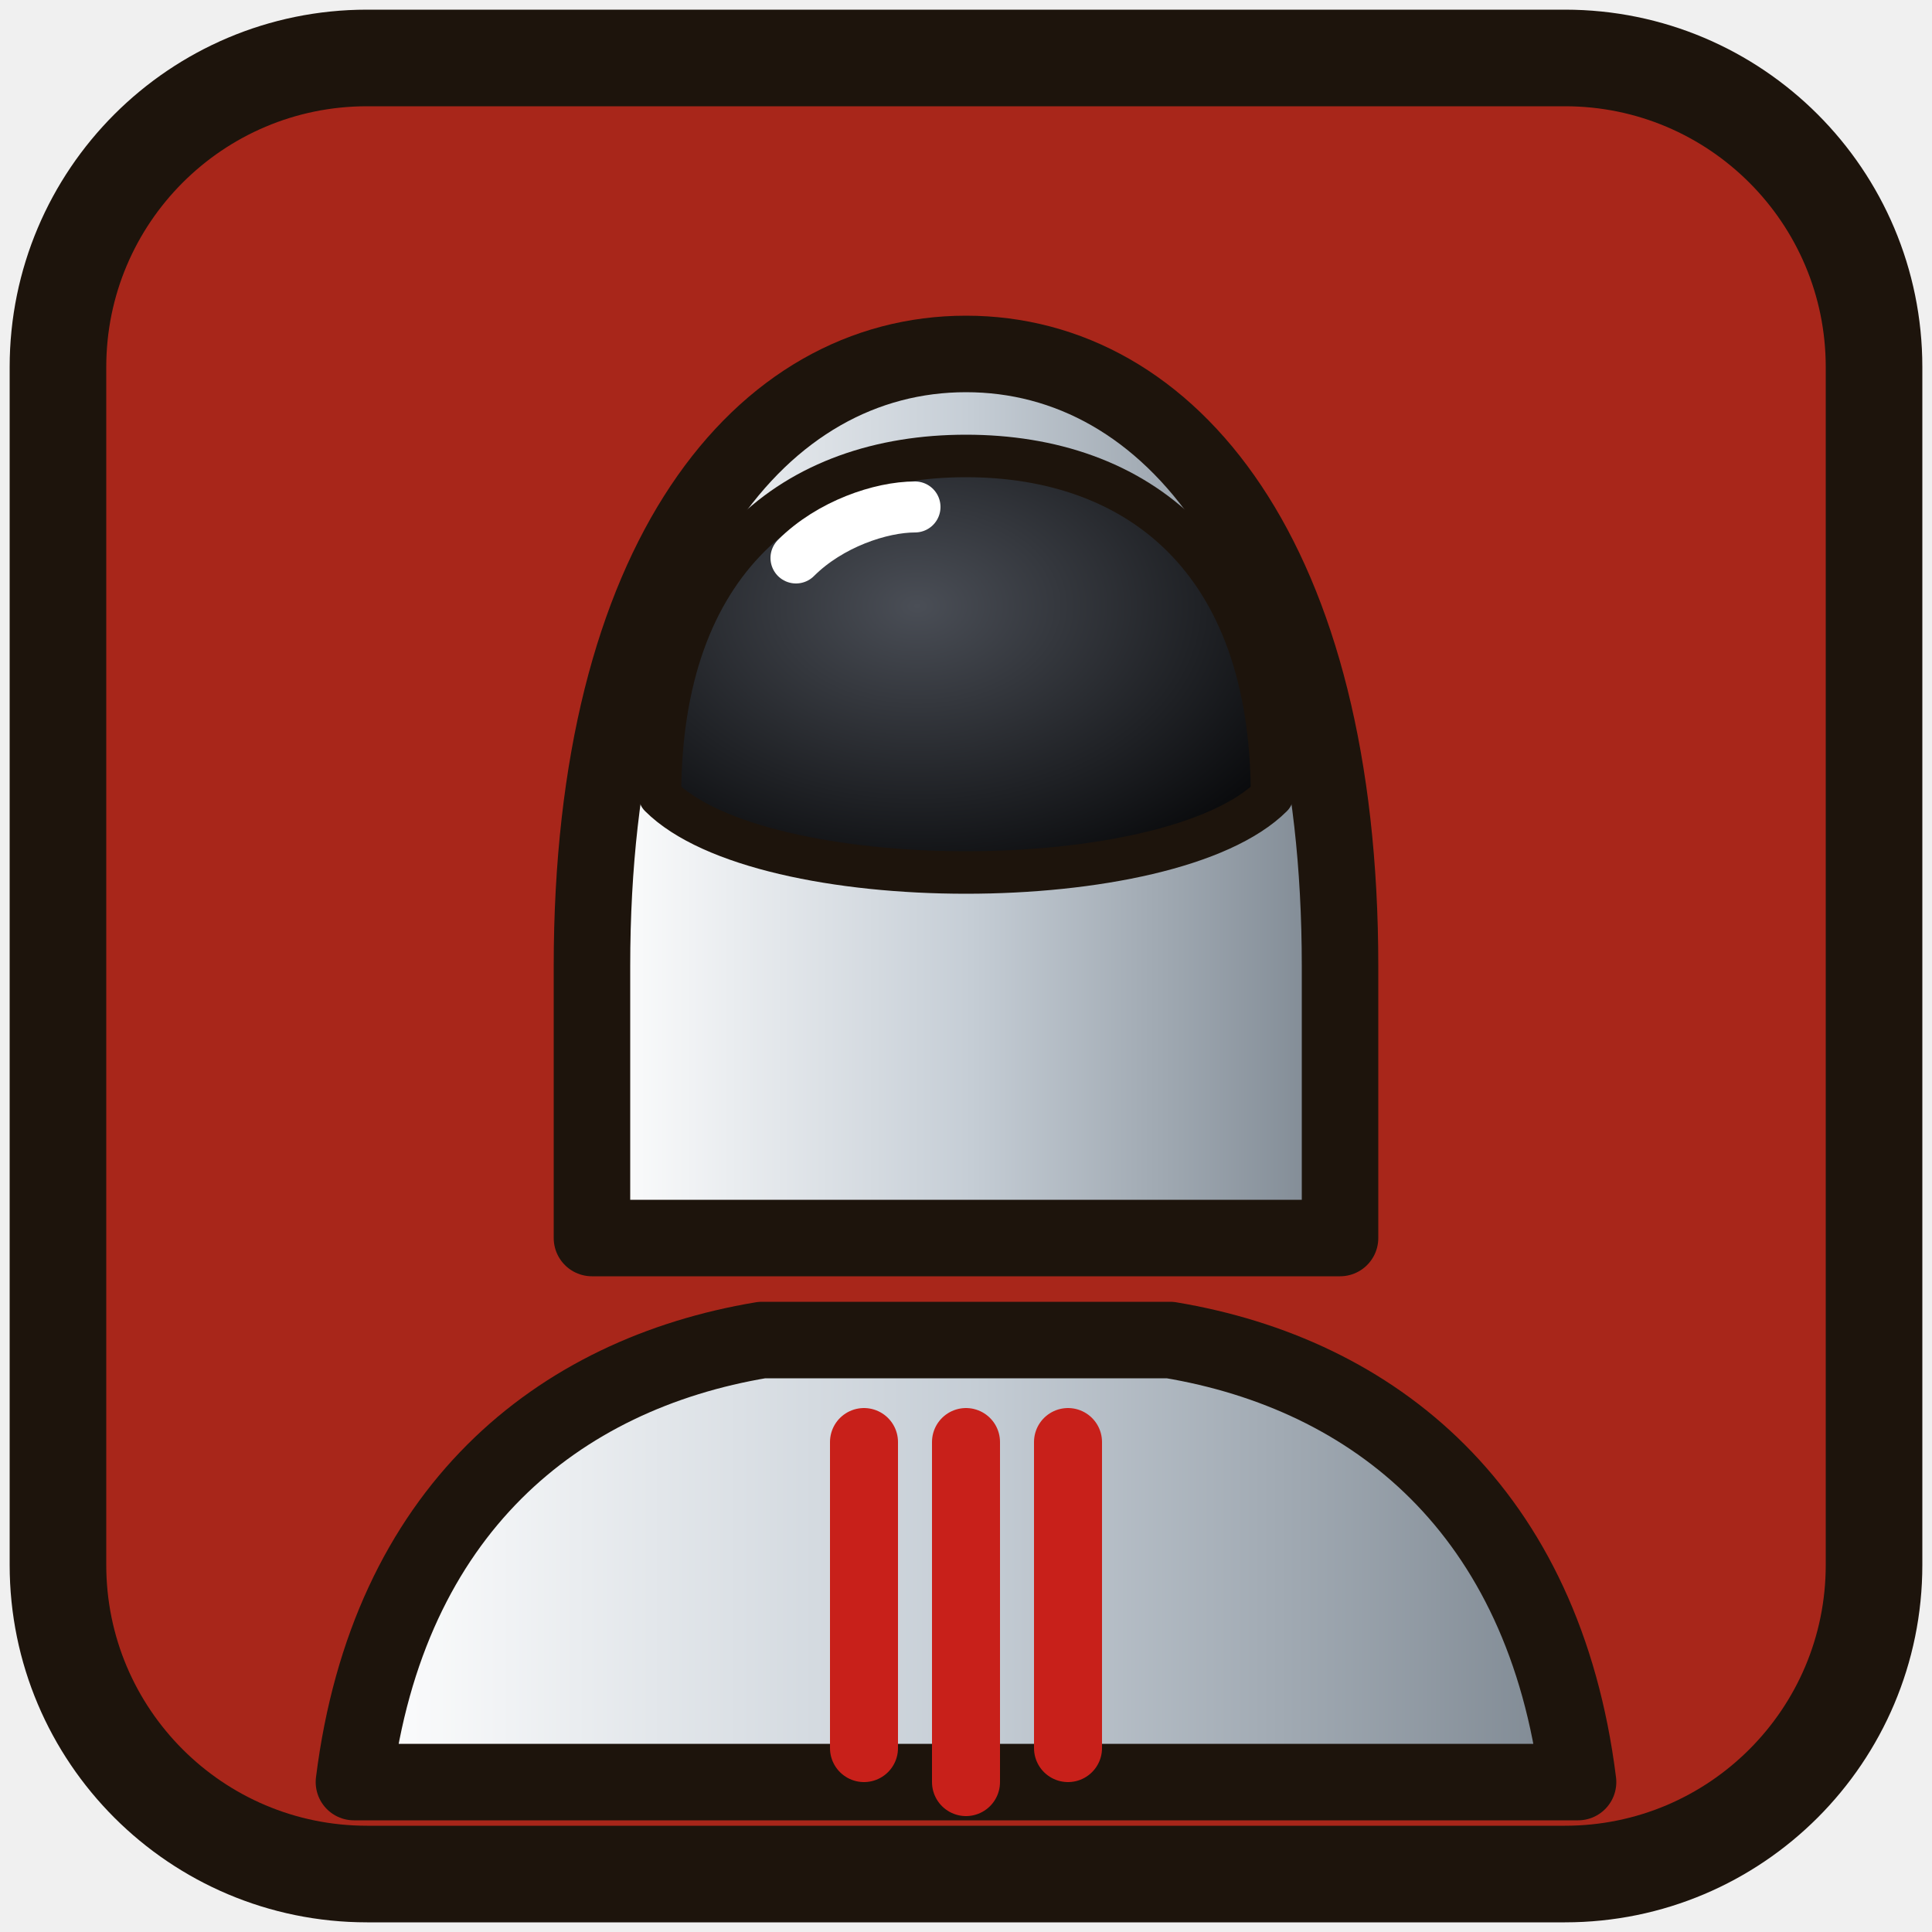
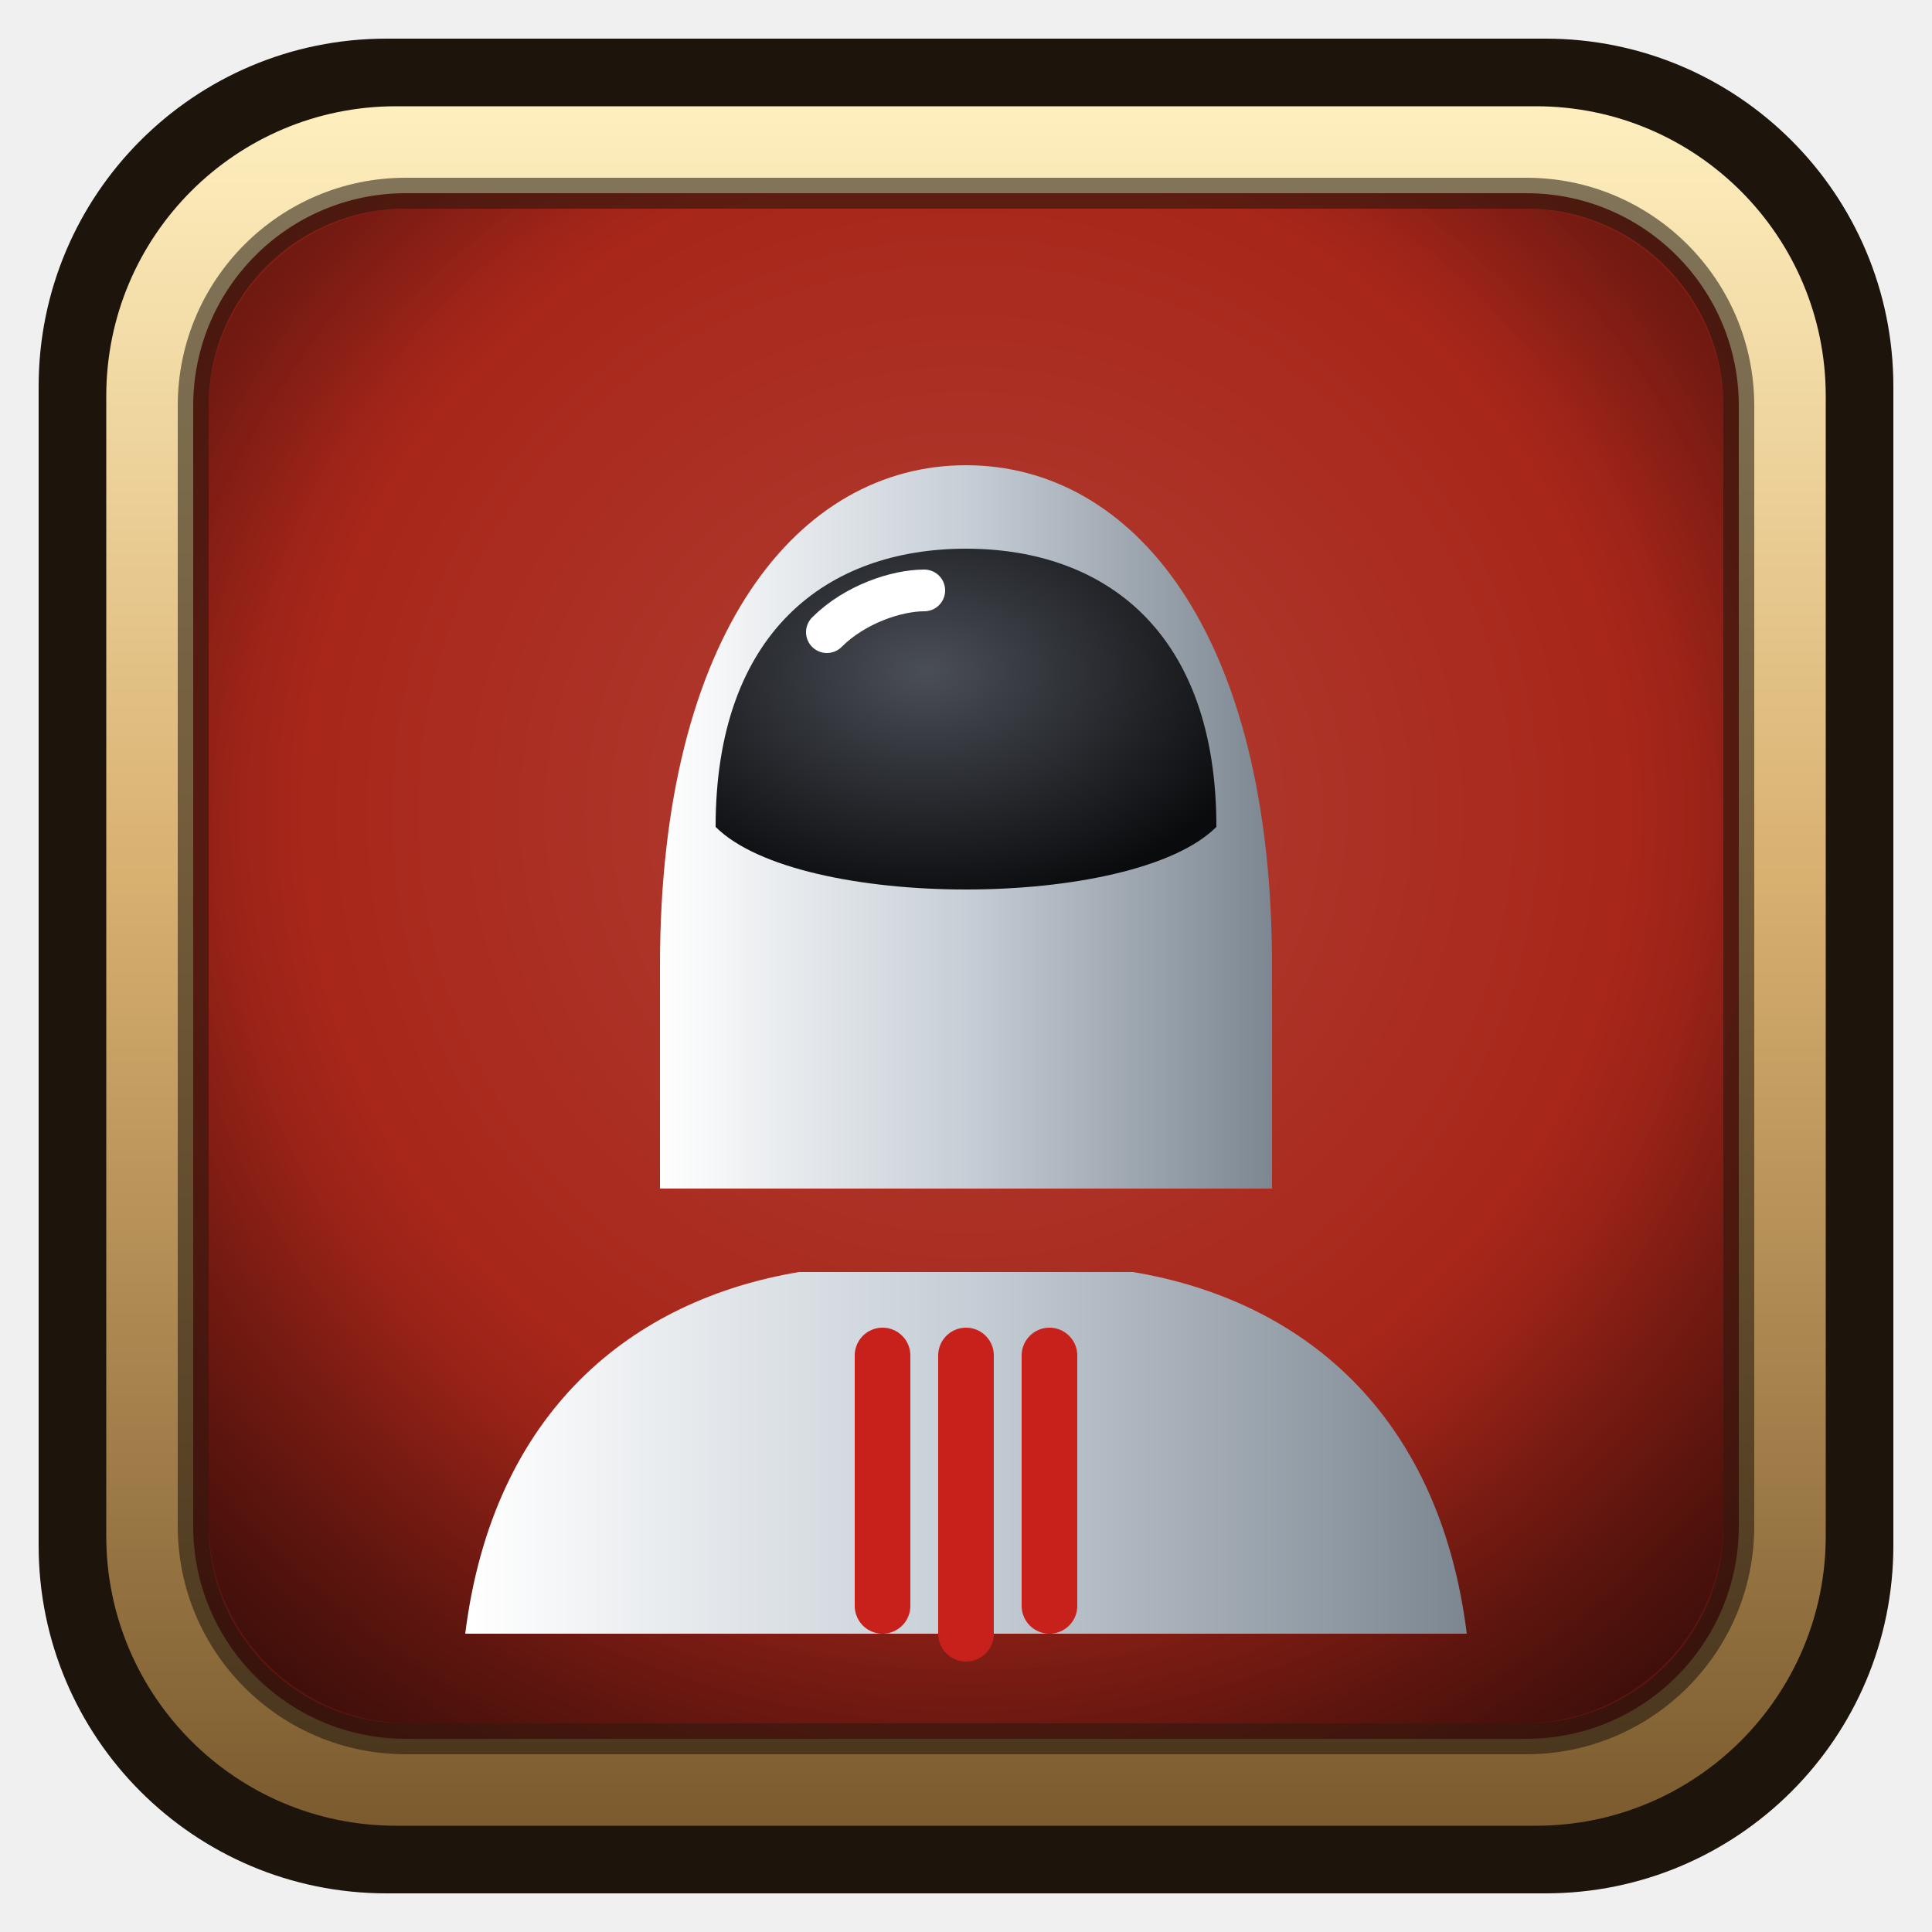
<svg xmlns="http://www.w3.org/2000/svg" viewBox="0 0 100 100" width="100" height="100">
  <defs>
    <linearGradient id="p0" x1="0" y1="0" x2="1" y2="0">
      <stop offset="0.00" stop-color="#ffffff" />
      <stop offset="0.50" stop-color="#c6ced6" />
      <stop offset="1.00" stop-color="#7d8791" />
    </linearGradient>
    <radialGradient id="p1" cx="42%" cy="36%" r="70%">
      <stop offset="0.00" stop-color="#4a4e56" />
      <stop offset="1.00" stop-color="#0a0b0d" />
    </radialGradient>
  </defs>
  <g transform="translate(0.0,0.0) scale(1)">
-     <rect x="3" y="3" width="94" height="94" rx="16" fill="#a8261a" stroke="#1d140c" stroke-width="5" />
-     <g transform="translate(6 6) scale(.88)">
-       <path d="M14 98C16 82 26 74 38 72H62C74 74 84 82 86 98Z" fill="url(#p0)" stroke="#1d140c" stroke-width="4.5" stroke-linejoin="round" stroke-linecap="round" />
+     <defs>
+       <radialGradient id="res-sardaukar-face" cx=".5" cy=".4" r=".72">
+         <stop offset="0" stop-color="#b24035" />
+         <stop offset=".6" stop-color="#a8261a" />
+         <stop offset="1" stop-color="#5c150e" />
+       </radialGradient>
+       <linearGradient id="res-sardaukar-rim" x1="0" y1="0" x2="0" y2="1">
+         <stop offset="0" stop-color="#fff0c0" />
+         <stop offset=".45" stop-color="#d8b070" />
+         <stop offset="1" stop-color="#7a5a2e" />
+       </linearGradient>
+       <radialGradient id="res-sardaukar-inner" cx=".5" cy=".42" r=".7">
+         <stop offset=".68" stop-color="#000" stop-opacity="0" />
+         <stop offset="1" stop-color="#000" stop-opacity=".3" />
+       </radialGradient>
+     </defs>
+     <rect x="2" y="2" width="96" height="96" rx="18" fill="#1d140c" />
+     <rect x="5.5" y="5.5" width="89" height="89" rx="15" fill="url(#res-sardaukar-rim)" />
+     <rect x="10" y="10" width="80" height="80" rx="11" fill="url(#res-sardaukar-face)" stroke="#1d140c" stroke-opacity=".55" stroke-width="1.6" />
+     <rect x="10.8" y="10.8" width="78.4" height="78.4" rx="10.4" fill="url(#res-sardaukar-inner)" />
+     <g transform="translate(14 14) scale(.72)">
+       <path d="M14 98C16 82 26 74 38 72H62C74 74 84 82 86 98Z" fill="url(#p0)" stroke-linejoin="round" stroke-linecap="round" />
      <path d="M44 78V96M50 78V98M56 78V96" stroke="#c8201a" stroke-width="4" stroke-linecap="round" />
-       <path d="M28 50C28 26 38 14 50 14C62 14 72 26 72 50V66H28Z" fill="url(#p0)" stroke="#1d140c" stroke-width="4.5" stroke-linejoin="round" stroke-linecap="round" />
-       <path d="M32 40C32 26 40 20 50 20C60 20 68 26 68 40C62 46 38 46 32 40Z" fill="url(#p1)" stroke="#1d140c" stroke-width="2.5" stroke-linejoin="round" stroke-linecap="round" />
+       <path d="M28 50C28 26 38 14 50 14C62 14 72 26 72 50V66H28Z" fill="url(#p0)" stroke-linejoin="round" stroke-linecap="round" />
+       <path d="M32 40C32 26 40 20 50 20C60 20 68 26 68 40C62 46 38 46 32 40Z" fill="url(#p1)" stroke-linejoin="round" stroke-linecap="round" />
      <path d="M40 26C42 24 45 23 47 23" stroke="#ffffff" stroke-width="3" stroke-linecap="round" />
    </g>
  </g>
</svg>
